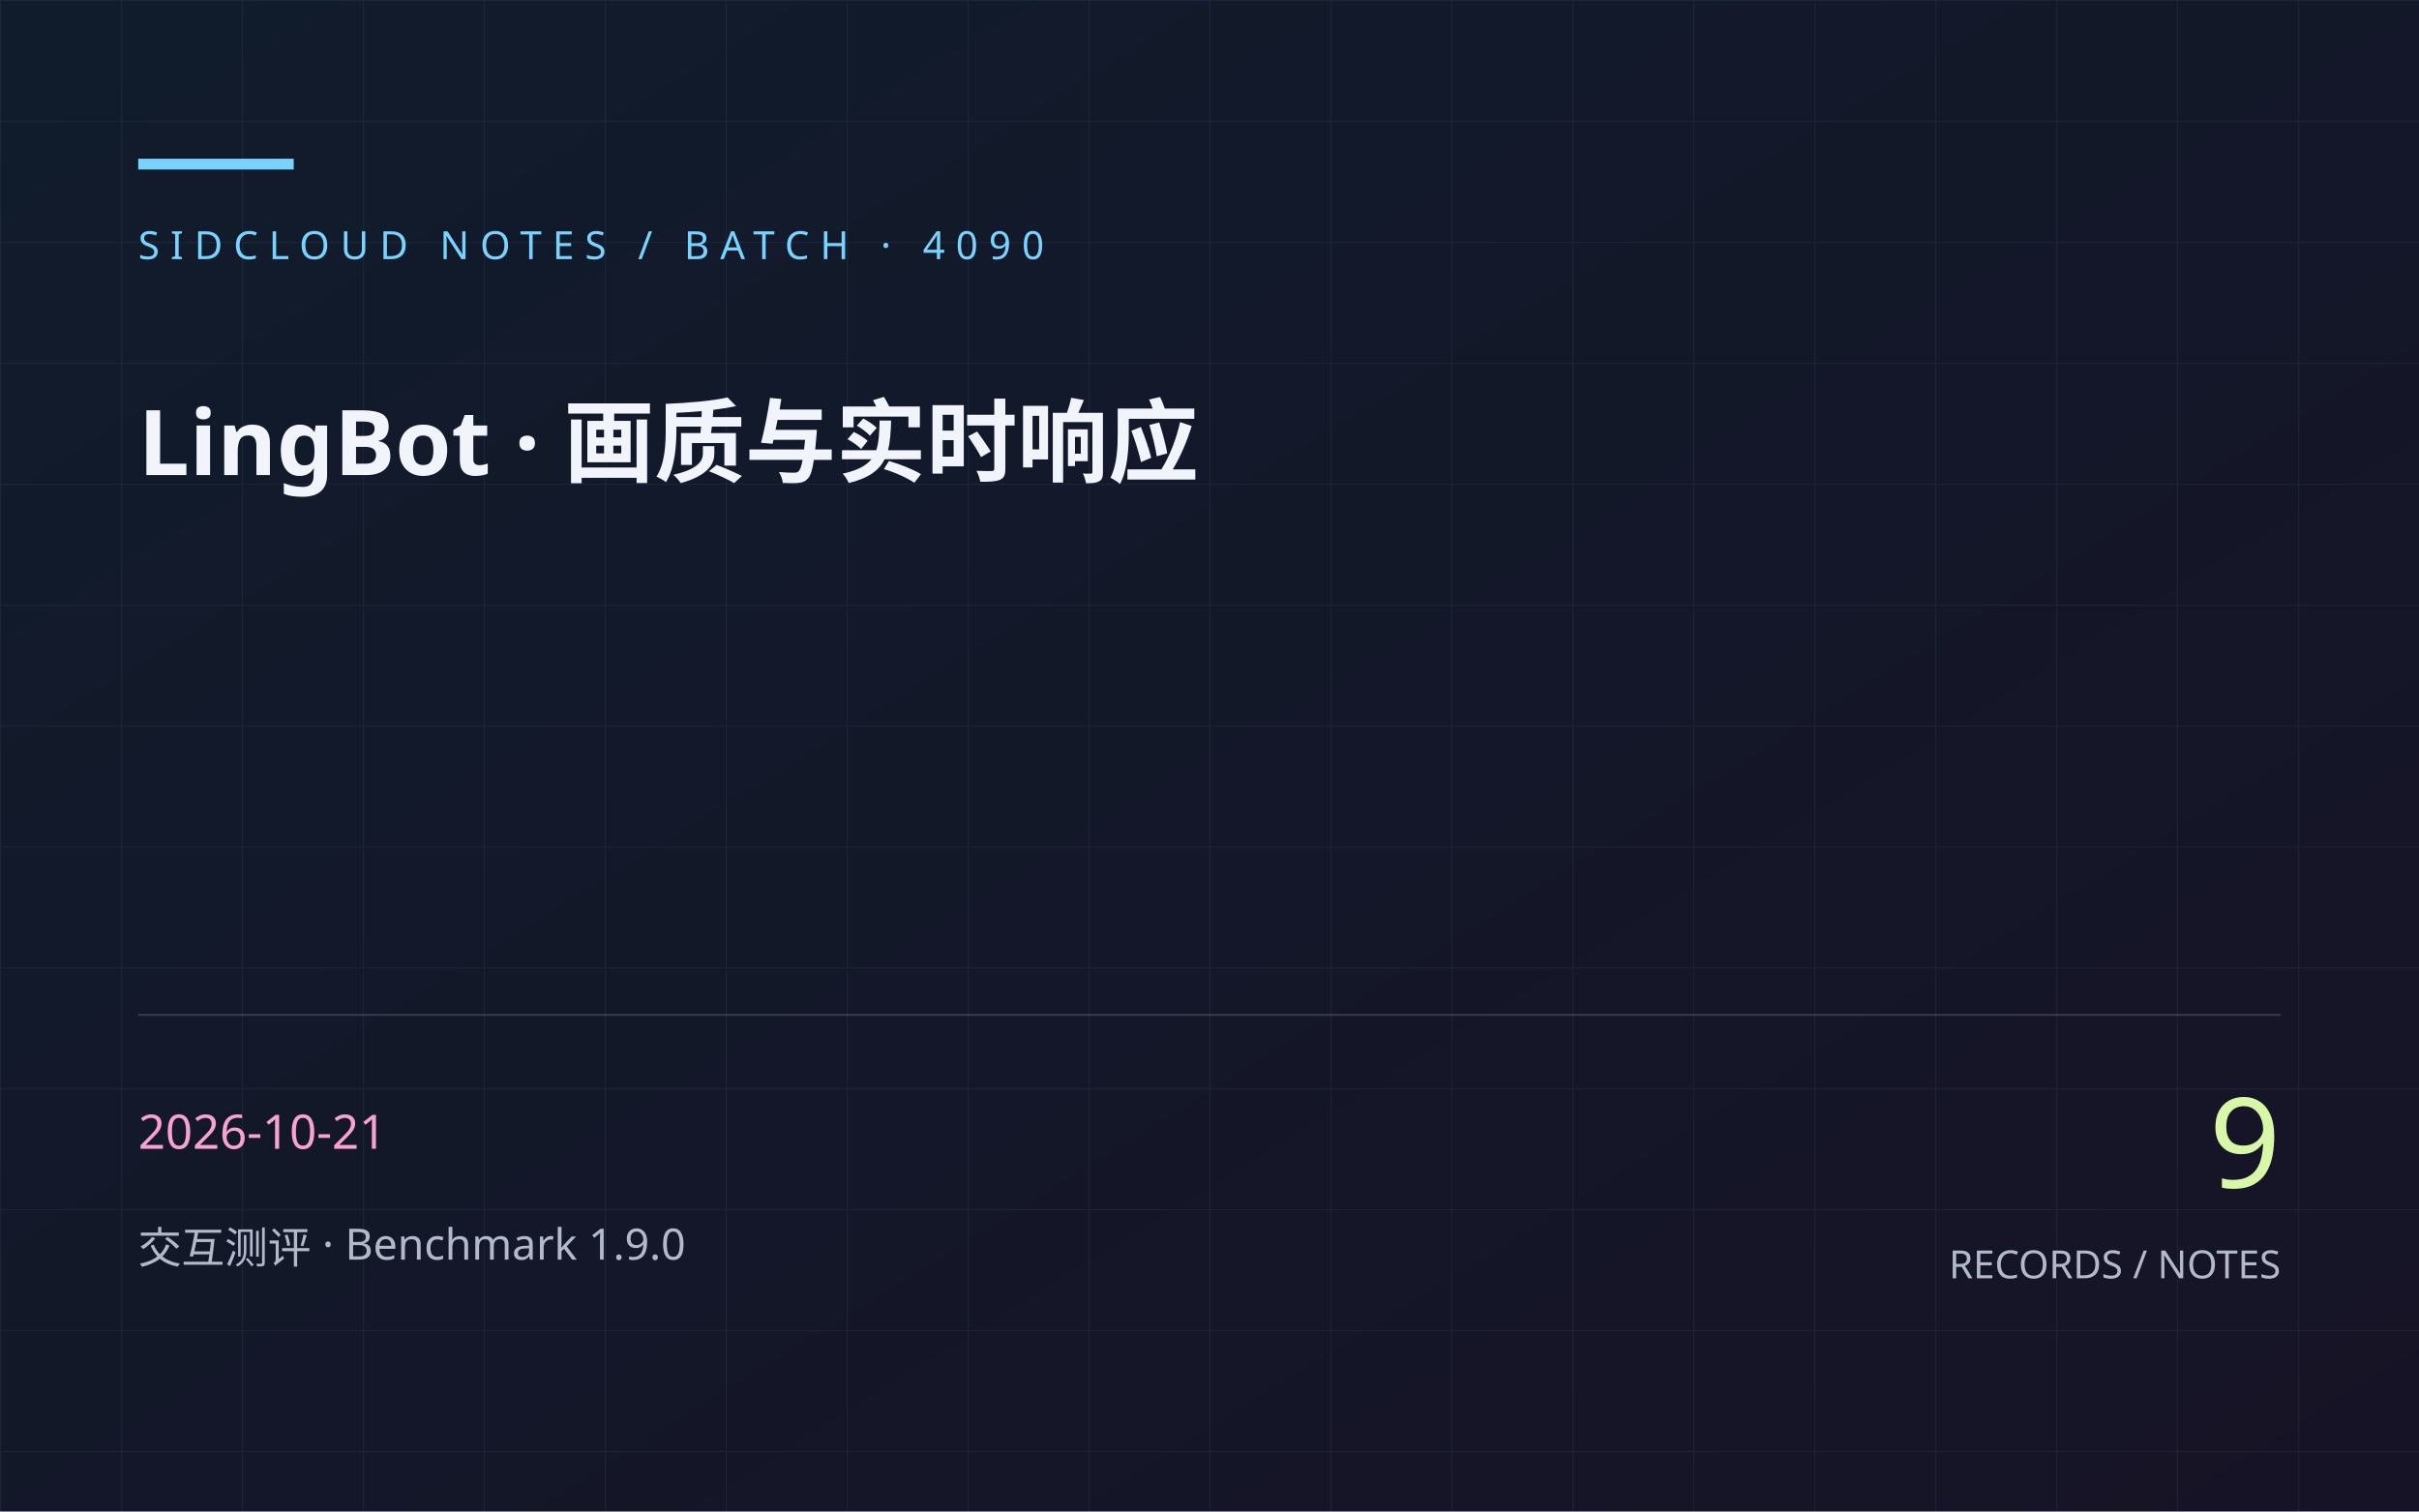
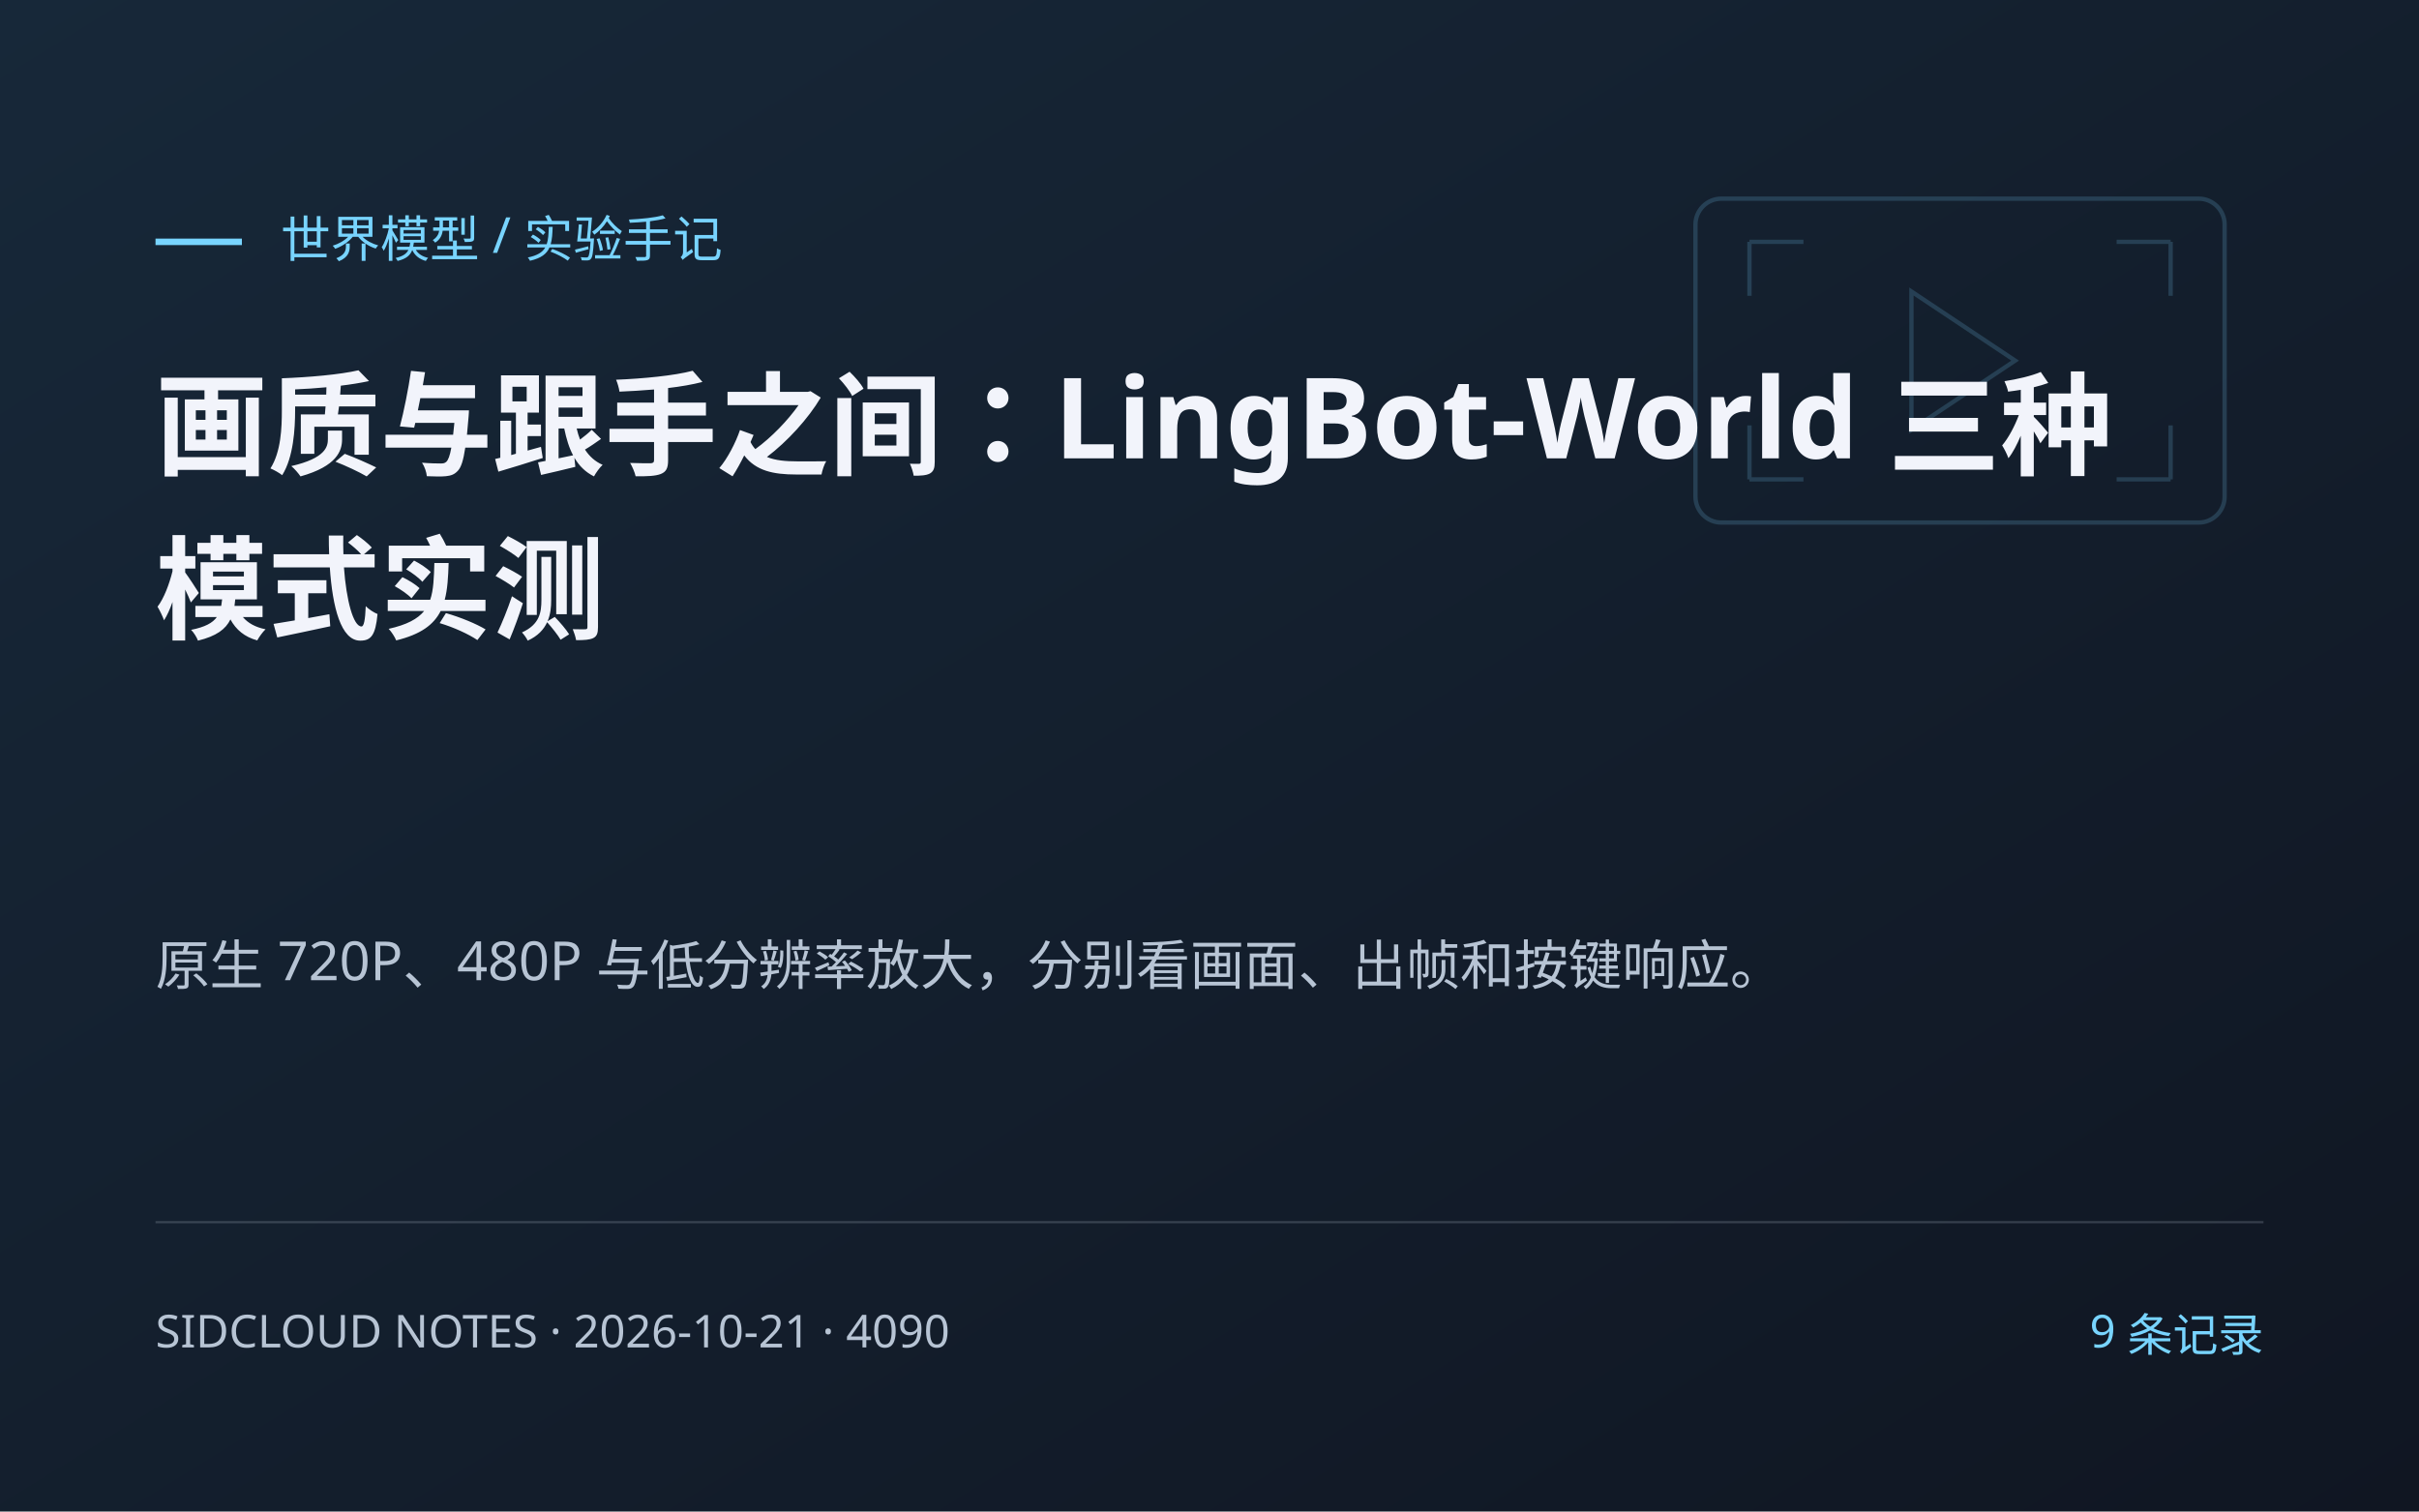
<svg xmlns="http://www.w3.org/2000/svg" width="1120" height="700" viewBox="0 0 1120 700">
  <defs>
    <linearGradient id="bg" x2="1" y2="1">
-       <stop stop-color="#101c2c" />
-       <stop offset="1" stop-color="#171326" />
+       <stop stop-color="#172839" />
+       <stop offset="1" stop-color="#101622" />
    </linearGradient>
-     <pattern id="grid" width="56" height="56" patternUnits="userSpaceOnUse">
-       <path d="M56 0H0V56" fill="none" stroke="#78d4ff" stroke-opacity=".07" />
-     </pattern>
  </defs>
  <rect width="1120" height="700" fill="url(#bg)" />
-   <rect width="1120" height="700" fill="url(#grid)" />
-   <path d="M64 76h72" stroke="#78d4ff" stroke-width="5" />
-   <text x="64" y="120" fill="#78d4ff" font-size="18" letter-spacing="5" font-family="system-ui,sans-serif">SIDCLOUD NOTES / BATCH · 4090</text>
-   <text x="64" y="220" fill="#f2f4fb" font-size="42" font-weight="600" font-family="system-ui,'Microsoft YaHei',sans-serif">LingBot · 画质与实时响应</text>
-   <path d="M64 470h992" stroke="#ffffff" stroke-opacity=".14" />
-   <text x="64" y="532" fill="#f7a2d3" font-size="22" font-family="system-ui,sans-serif">2026-10-21</text>
-   <text x="64" y="585" fill="#b2b9cb" font-size="20" font-family="system-ui,'Microsoft YaHei',sans-serif">交互测评 · Benchmark 1.9.0</text>
-   <text x="1056" y="550" text-anchor="end" fill="#d7f9a7" font-size="58" font-family="system-ui,sans-serif">9</text>
-   <text x="1056" y="592" text-anchor="end" fill="#b2b9cb" font-size="18" font-family="system-ui,sans-serif">RECORDS / NOTES</text>
+   <g fill="none" stroke="#78d4ff" stroke-width="2" opacity=".18">
+     <rect x="785" y="92" width="245" height="150" rx="12" />
+     <path d="M810 112h25m-25 0v25M1005 112h-25m25 0v25M810 222h25m-25 0v-25M1005 222h-25m25 0v-25M885 135l48 32-48 32z" />
+   </g>
+   <path d="M72 112h40" stroke="#78d4ff" stroke-width="3" />
+   <text x="130" y="119" fill="#78d4ff" font-size="23" font-family="system-ui,'Microsoft YaHei',sans-serif">世界模型 / 实验手记</text>
+   <text x="72" y="216" fill="#f2f4fb" font-size="52" font-weight="700" font-family="'Microsoft YaHei',system-ui,sans-serif">画质与跟手之间：LingBot-World 三种</text>
+   <text x="72" y="292" fill="#f2f4fb" font-size="52" font-weight="700" font-family="'Microsoft YaHei',system-ui,sans-serif">模式实测</text>
+   <text x="72" y="456" fill="#b7c4d4" font-size="25" font-family="'Microsoft YaHei',system-ui,sans-serif">原生 720P、480P 与低分辨率放大，分别看画面、出帧和按键响应。</text>
+   <path d="M72 566h976" stroke="#b7c4d4" stroke-opacity=".22" />
+   <text x="72" y="624" fill="#b7c4d4" font-size="21" font-family="system-ui,sans-serif">SIDCLOUD NOTES · 2026-10-21 · 4090</text>
+   <text x="1048" y="624" text-anchor="end" fill="#78d4ff" font-size="21" font-family="system-ui,'Microsoft YaHei',sans-serif">9 条记录</text>
</svg>
